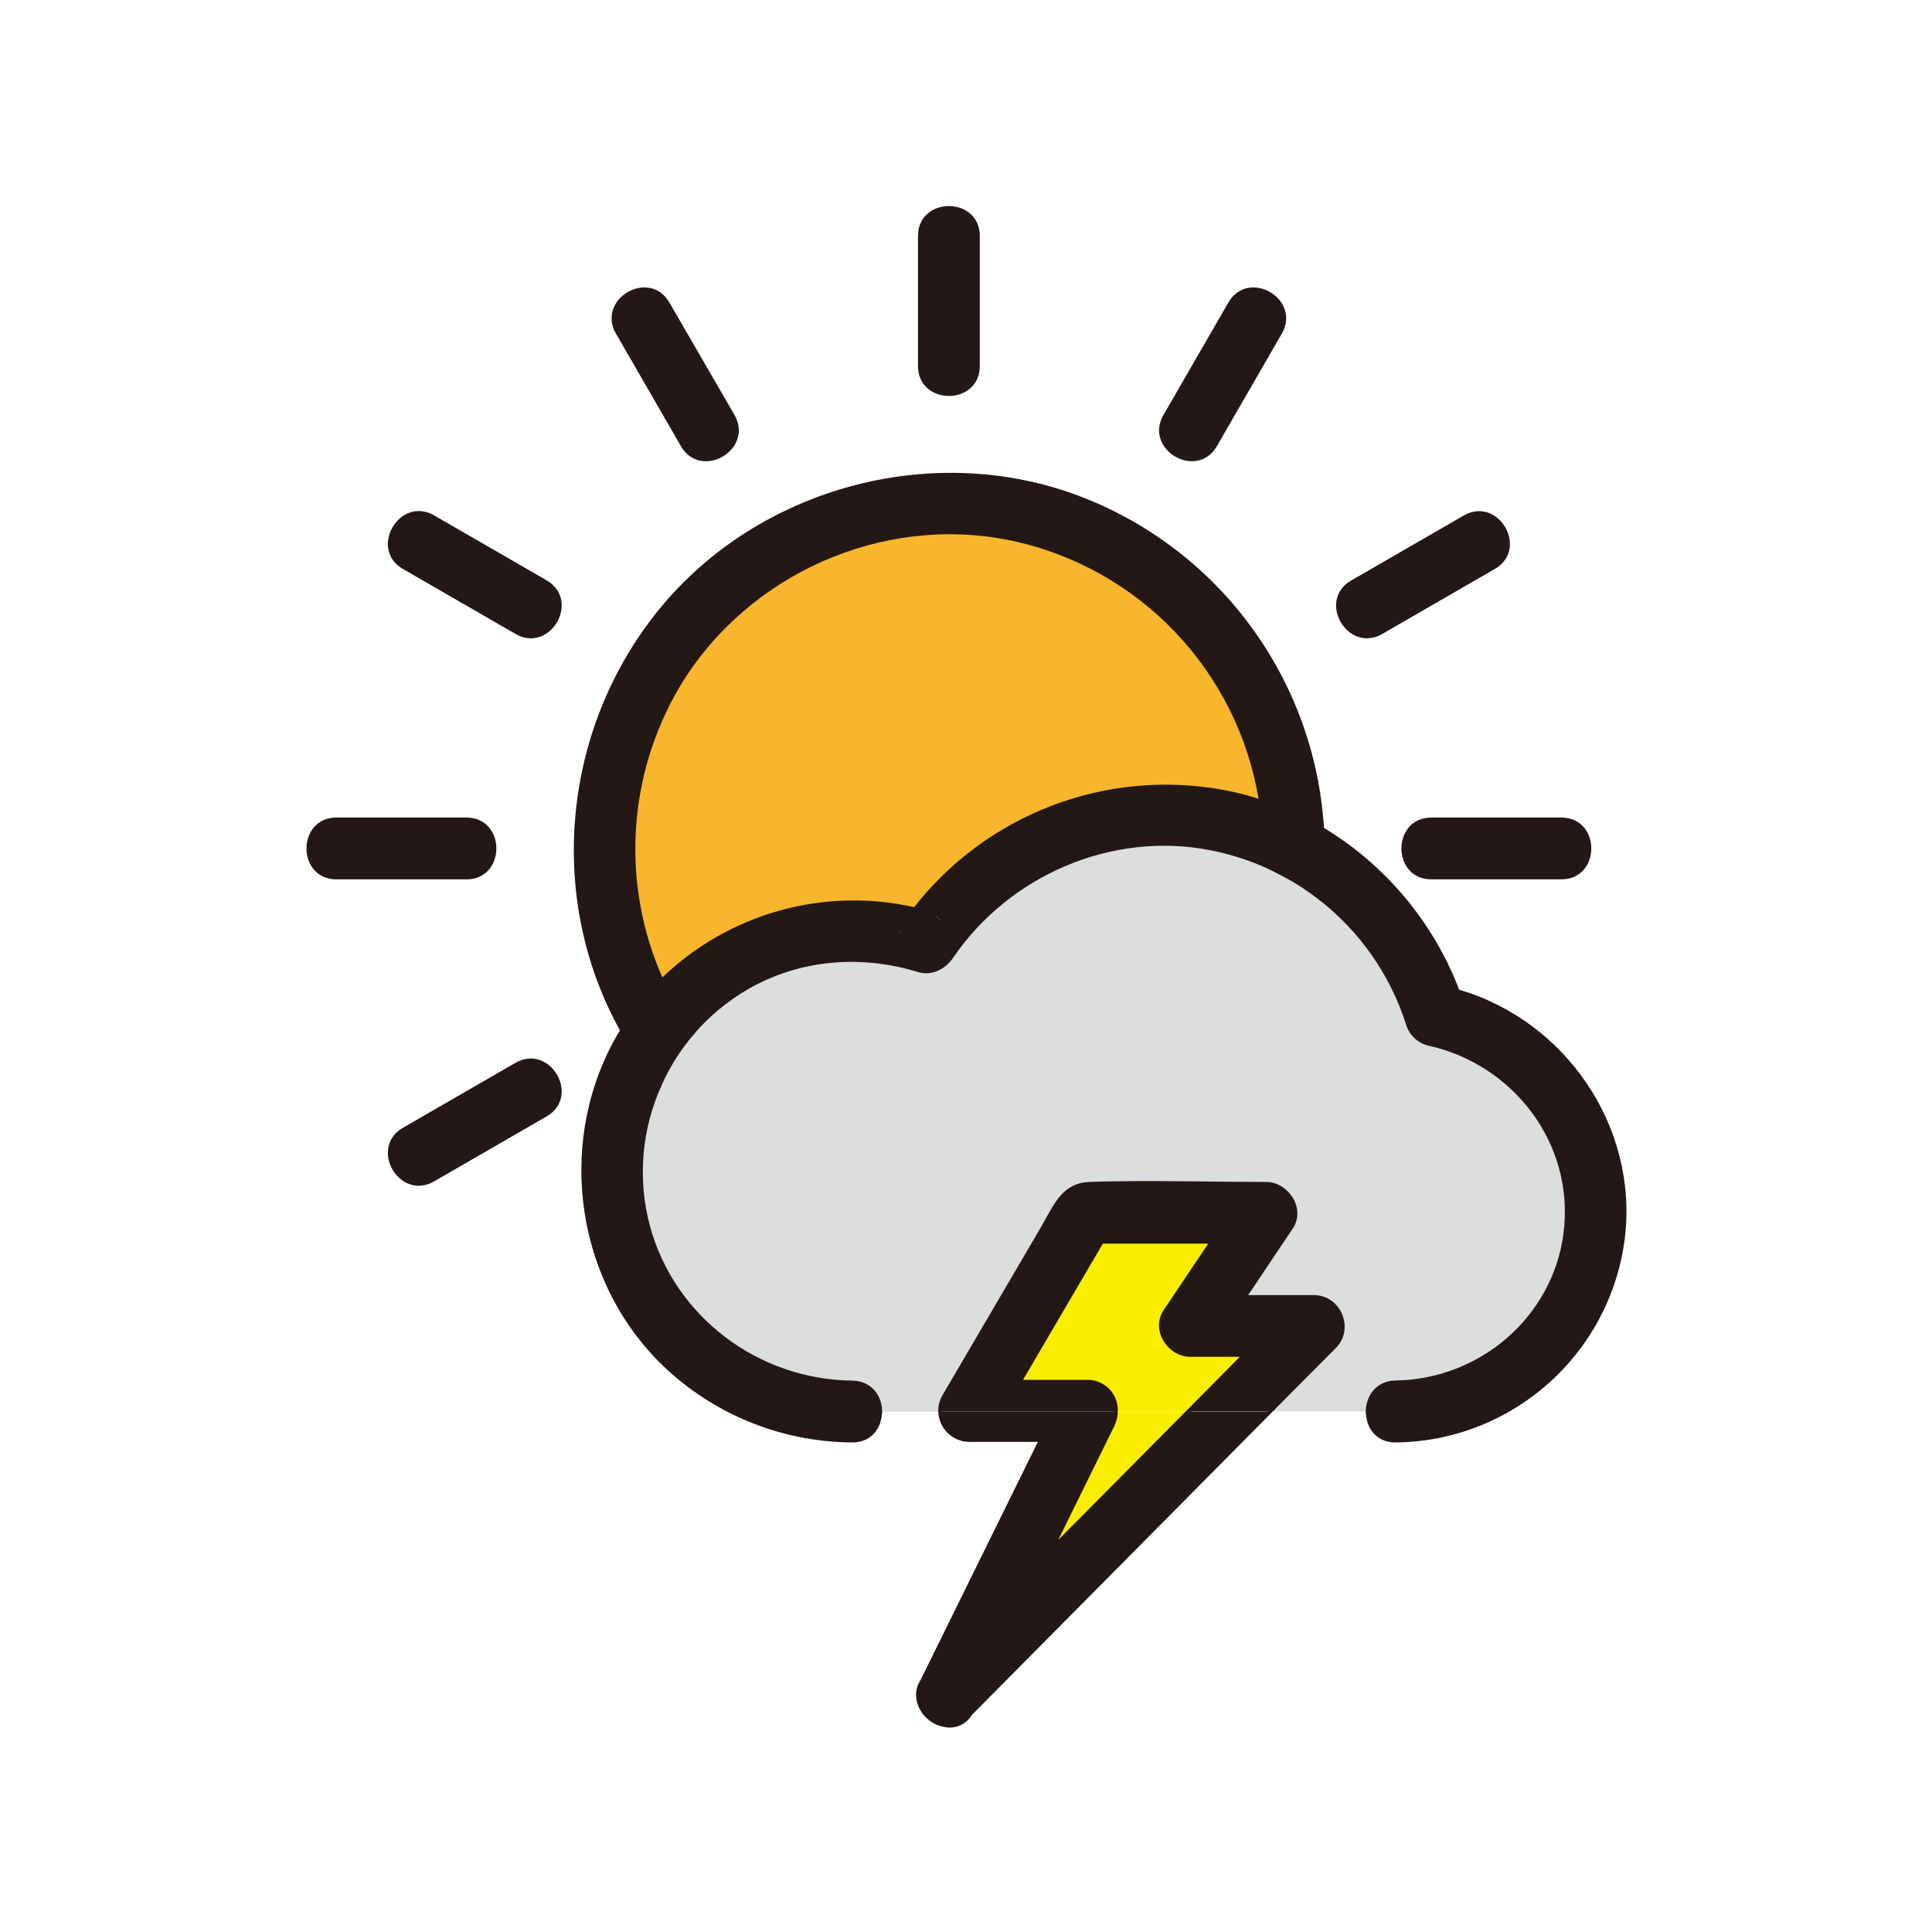
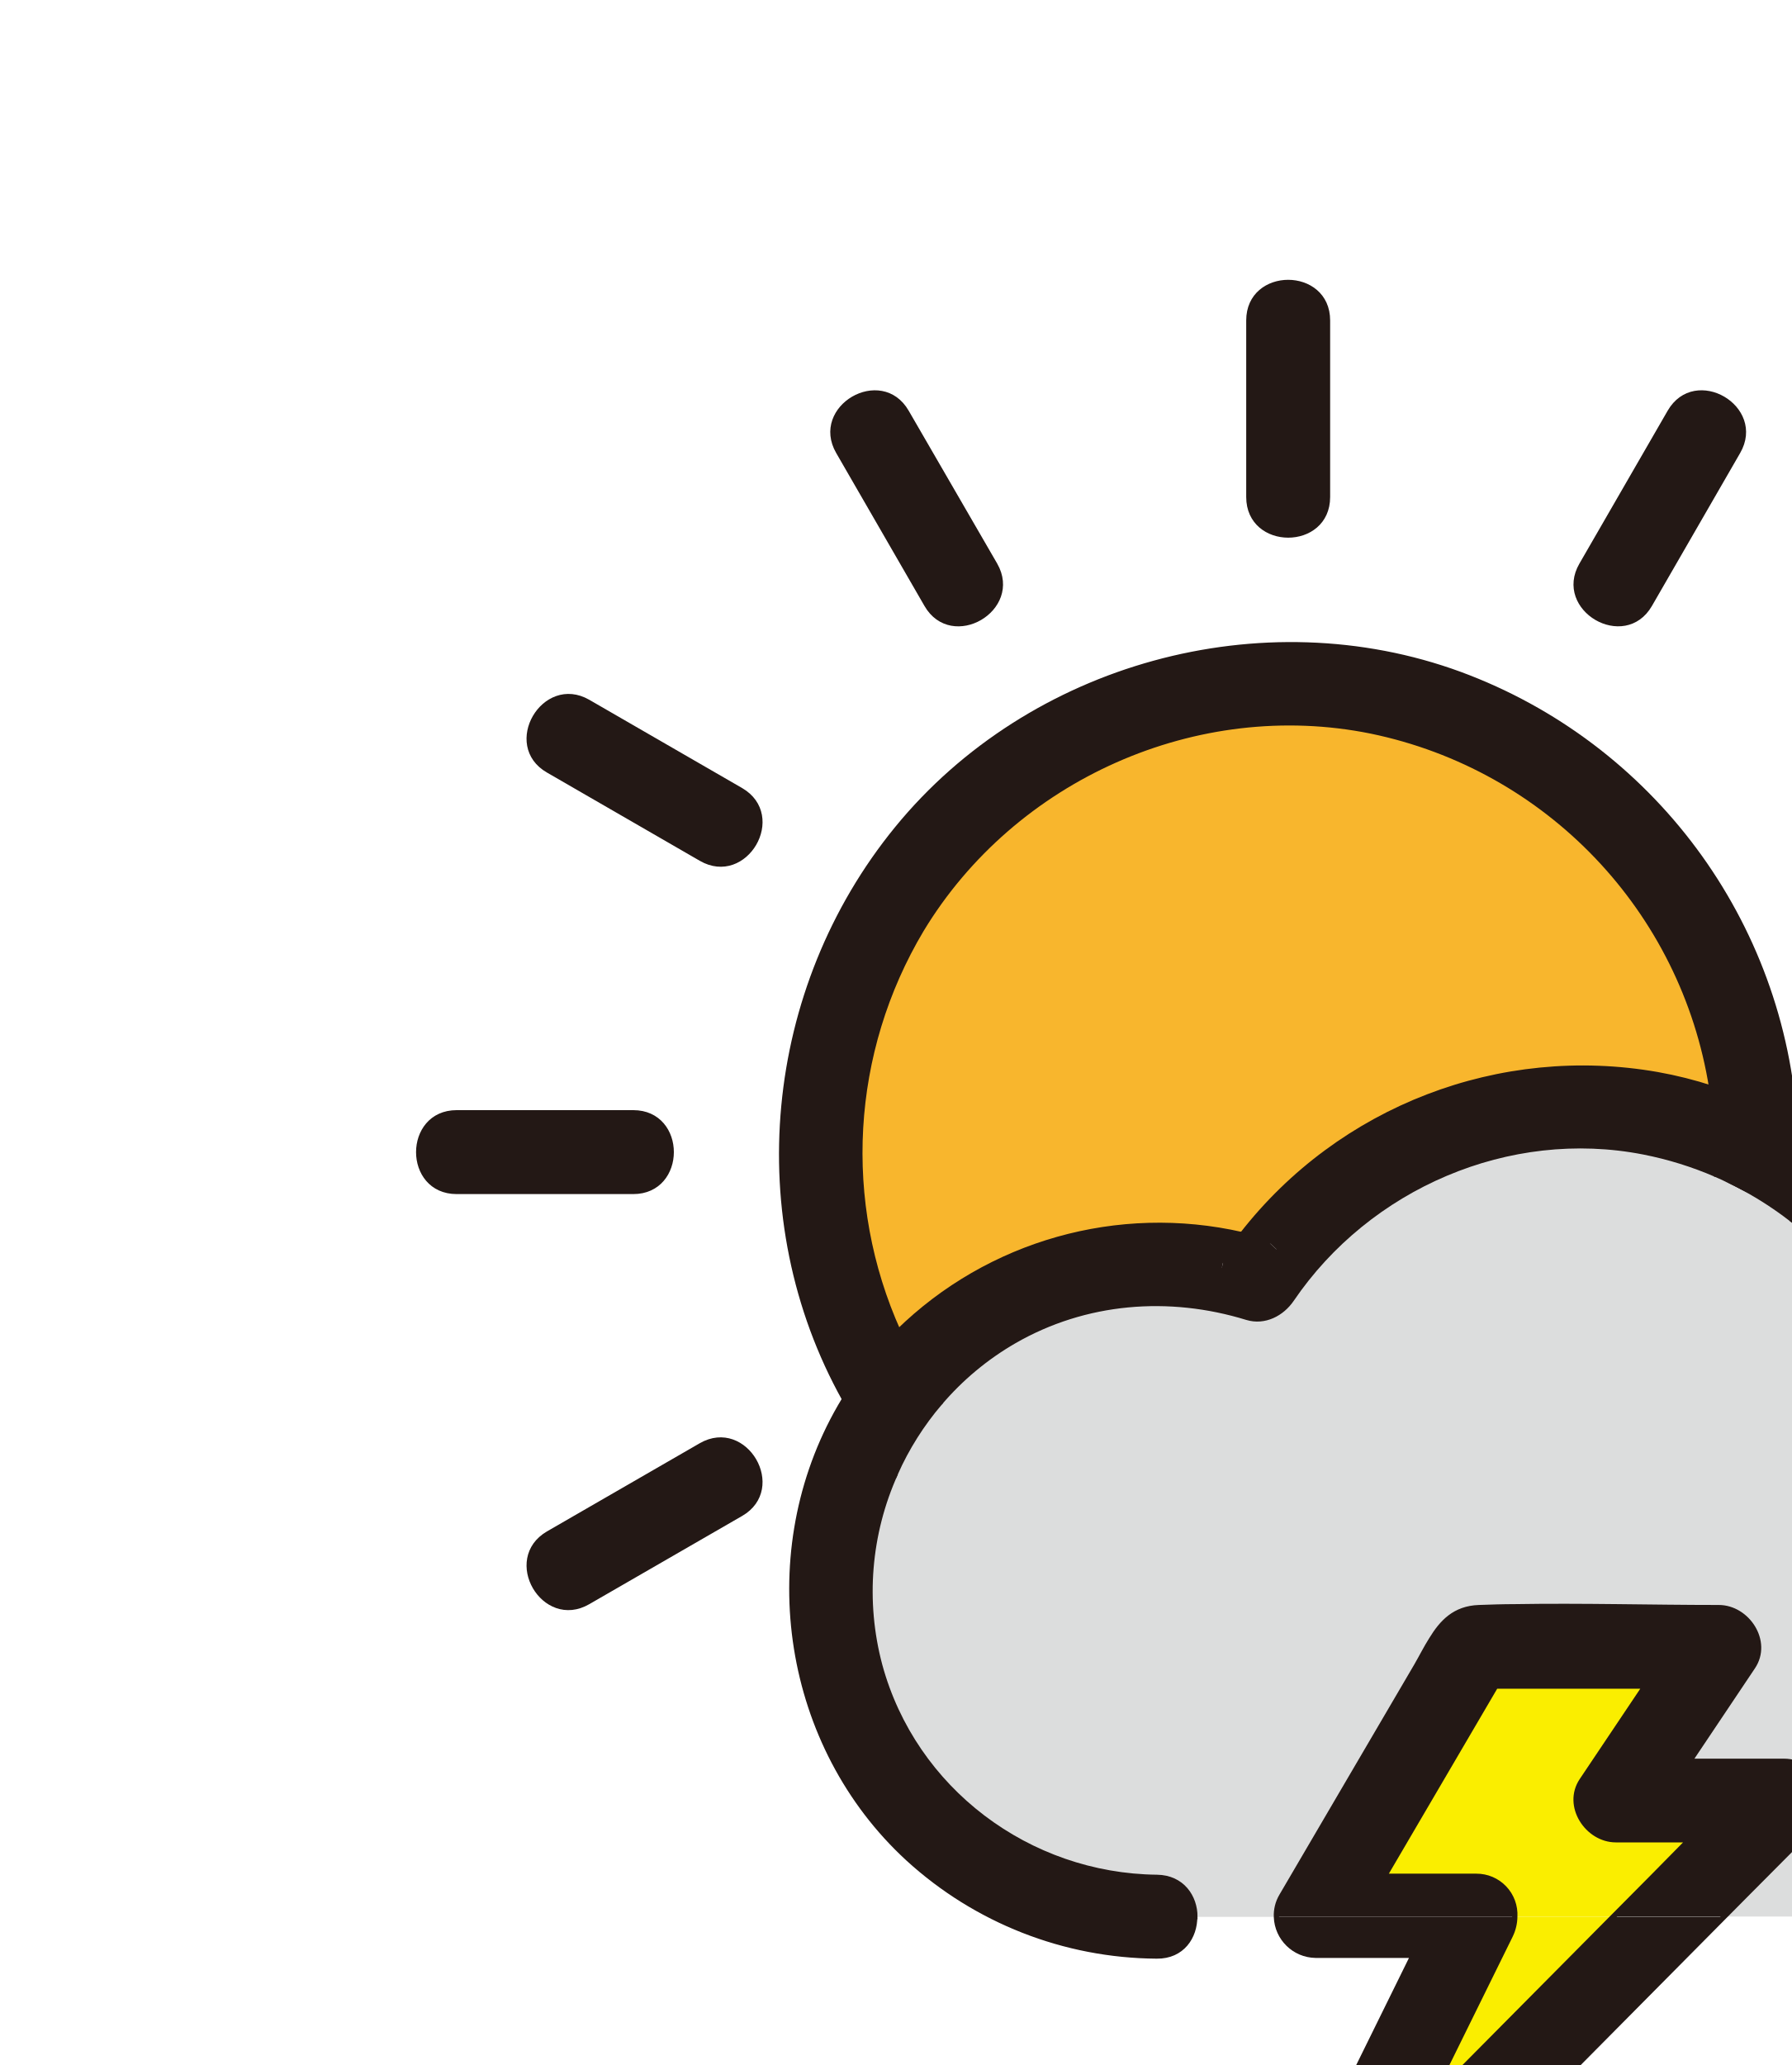
- <svg xmlns="http://www.w3.org/2000/svg" viewBox="0 0 500 500">
+ <svg xmlns="http://www.w3.org/2000/svg">
  <defs>
    <style>.cls-1{fill:#dcdddd;}.cls-2{fill:#231815;}.cls-3{fill:#f8b62d;}.cls-4{fill:#faee00;}.cls-5{fill:none;stroke:#231815;stroke-miterlimit:10;}</style>
  </defs>
  <g data-name="图层 1" id="图层_1">
    <path class="cls-1" d="M332.64,226.52a67.93,67.93,0,0,1,8.76,5.72,66.91,66.91,0,0,1,22.91,32.59,7.52,7.52,0,0,0,5.24,5.24c22.53,4.89,38.5,25.75,35.6,49-2.74,22.09-22,38.41-43.95,38.7-4.78.07-7.2,3.78-7.24,7.5H328.67l4.78-4.82,11.94-12c4.57-4.6,1.21-12.8-5.31-12.8h-18l12.06-18c3.23-4.82-1.06-11.29-6.48-11.29-12.94,0-25.94-.38-38.9-.16-2.27,0-4.55.08-6.82.16-4.63.16-7.06,2.82-9.07,6.11-1,1.58-1.86,3.31-2.84,5l-14.89,25.41-10.81,18.45a7.2,7.2,0,0,0-1,4H227.79c0-3.72-2.44-7.44-7.24-7.5-24.5-.27-46.36-16.6-52.84-40.4a54.66,54.66,0,0,1,3-36.61,55.56,55.56,0,0,1,8.47-13.42,54.19,54.19,0,0,1,14.14-11.78c13.59-7.83,29.55-9.09,44.44-4.5,3.34,1,6.62-.73,8.47-3.44,14.64-21.54,41.42-33.14,67.15-28.1a67.43,67.43,0,0,1,13.82,4.3c.87.38,1.73.77,2.57,1.19S331.69,226,332.64,226.52Z" />
    <path class="cls-2" d="M236.75,235.31A82.25,82.25,0,0,1,316,204.82a77.68,77.68,0,0,1,10.36,2.59,81.11,81.11,0,0,1,.89,8.29,73.74,73.74,0,0,0-83.52,22.76l-2-1.83C240.08,236.12,238.41,235.69,236.75,235.31Z" />
    <path class="cls-2" d="M379.06,133.85C387.44,129,395,142,386.63,146.8l-29.14,16.83c-8.39,4.84-15.93-8.13-7.58-13Z" />
    <path class="cls-2" d="M179.16,267.37a55.56,55.56,0,0,0-8.47,13.42q-2.72-3.29-5.14-6.84a62.33,62.33,0,0,1,9.31-13.13A75.29,75.29,0,0,0,179.16,267.37Z" />
    <path class="cls-2" d="M141.23,150.68c8.37,4.83.8,17.79-7.57,13L104.51,146.8c-8.36-4.83-.8-17.78,7.57-12.95Z" />
    <path class="cls-2" d="M341.57,223a7.37,7.37,0,0,0,.76-2.89c0,1.11-.06,2.22-.11,3.32Z" />
    <path class="cls-2" d="M404.08,212.08c9.67,0,9.65,15,0,15H370.43c-9.67,0-9.65-15,0-15Z" />
    <path class="cls-2" d="M120.72,212.08c9.66,0,9.65,15,0,15H87.06c-9.67,0-9.65-15,0-15Z" />
    <path class="cls-2" d="M341.4,232.24c.41-2.89.68-5.82.82-8.77a73.9,73.9,0,0,1,29.32,39.37A51.75,51.75,0,0,1,361.2,365.3H354c0-3.72,2.46-7.43,7.24-7.5,22-.29,41.21-16.61,43.95-38.7,2.9-23.28-13.07-44.14-35.6-49a7.52,7.52,0,0,1-5.24-5.24A66.91,66.91,0,0,0,341.4,232.24Z" />
    <path class="cls-2" d="M328.18,216.08c3.1-5.82,13.72-4.84,14.15,2.94,0,.18,0,.37,0,.56v.07c0,.14,0,.28,0,.42v.08a7.37,7.37,0,0,1-.76,2.89A73,73,0,0,0,328.18,216.08Z" />
    <path class="cls-2" d="M327.21,215.7l1,.38a7.48,7.48,0,0,0-.84,3.5C327.33,218.28,327.28,217,327.21,215.7Z" />
    <path class="cls-2" d="M342.33,220.07c0-.14,0-.28,0-.42C342.34,219.79,342.34,219.93,342.33,220.07Z" />
    <path class="cls-2" d="M189.62,107.67c4.84,8.38-8.13,15.93-13,7.57L159.84,86.09C155,77.71,168,70.17,172.79,78.52Z" />
    <path class="cls-2" d="M342.33,219c-.43-7.78-11.05-8.76-14.15-2.94l-1-.38a81.11,81.11,0,0,0-.89-8.29,78.41,78.41,0,0,1,15.84,7.2C342.24,216.07,342.3,217.55,342.33,219Z" />
    <path class="cls-2" d="M278.3,128.52a97.94,97.94,0,0,1,63.86,86.09,78.41,78.41,0,0,0-15.84-7.2,82.66,82.66,0,0,0-64.92-68.08c-33.28-6.75-68.22,8.91-85.76,37.86a83,83,0,0,0-4.39,76.62A68.43,68.43,0,0,0,161,266.69c-19.27-34.49-15-78.16,10-108.75C196.4,126.89,240.61,114.7,278.3,128.52Z" />
    <path class="cls-2" d="M412.95,313.55a51.77,51.77,0,0,0-41.41-50.71,73.9,73.9,0,0,0-29.32-39.37c.05-1.1.1-2.21.11-3.32v-.08c0-.14,0-.28,0-.42v-.07c0-.19,0-.38,0-.56,0-1.47-.09-2.95-.17-4.41a83.62,83.62,0,0,1,35.1,42c-1.23-.35-2.47-.68-3.73-1l5.24,5.24c-.46-1.45-1-2.88-1.51-4.29,27.43,7.88,46.27,35.15,42.73,63.9A59.9,59.9,0,0,1,361.2,372.8c-4.88.07-7.29-3.71-7.24-7.5h7.24A51.75,51.75,0,0,0,412.95,313.55Z" />
    <path class="cls-3" d="M261.4,139.33a82.66,82.66,0,0,1,64.92,68.08A77.68,77.68,0,0,0,316,204.82a82.25,82.25,0,0,0-79.21,30.49,71.07,71.07,0,0,0-65.5,18.5,83,83,0,0,1,4.39-76.62C193.18,148.24,228.12,132.58,261.4,139.33Z" />
    <path class="cls-2" d="M377.26,256.56c.54,1.41,1,2.84,1.51,4.29l-5.24-5.24C374.79,255.88,376,256.21,377.26,256.56Z" />
    <path class="cls-2" d="M328.18,216.08a73,73,0,0,1,13.39,7c-1.63,3.23-5.6,4.39-8.93,3.48-1-.52-1.91-1-2.89-1.48a7,7,0,0,1-2.41-5.46A7.48,7.48,0,0,1,328.18,216.08Z" />
    <path class="cls-2" d="M332.64,226.52c3.33.91,7.3-.25,8.93-3.48l.65.43c-.14,2.95-.41,5.88-.82,8.77A67.93,67.93,0,0,0,332.64,226.52Z" />
    <path class="cls-2" d="M327.34,219.58a7,7,0,0,0,2.41,5.46c-.84-.42-1.7-.81-2.57-1.19C327.26,222.43,327.33,221,327.34,219.58Z" />
    <path class="cls-2" d="M236.75,235.31c1.66.38,3.33.81,5,1.32l-8.47,3.45C234.37,238.44,235.54,236.85,236.75,235.31Z" />
    <path class="cls-2" d="M171.25,253.81a71.07,71.07,0,0,1,65.5-18.5c-1.21,1.54-2.38,3.13-3.49,4.77l-.42,2a62.27,62.27,0,0,0-58,18.77Q172.88,257.4,171.25,253.81Z" />
    <path class="cls-2" d="M318.35,78.52c4.83-8.36,17.79-.8,12.95,7.57l-16.82,29.15c-4.83,8.37-17.79.8-13-7.57Z" />
    <path class="cls-2" d="M162.69,269.55c.91,1.5,1.87,3,2.86,4.4a62.24,62.24,0,0,0,55,91.35h7.24c0,3.78-2.38,7.56-7.24,7.5a70.88,70.88,0,0,1-47.42-18.61c-23.29-21.42-28.82-57.14-13.66-84.79.5-.92,1-1.82,1.57-2.71C161.57,267.65,162.12,268.61,162.69,269.55Z" />
    <path class="cls-2" d="M165.55,273.95q2.43,3.56,5.14,6.84a54.66,54.66,0,0,0-3,36.61c6.48,23.8,28.34,40.13,52.84,40.4,4.8.06,7.21,3.78,7.24,7.5h-7.24a62.24,62.24,0,0,1-55-91.35Z" />
    <path class="cls-2" d="M193.3,255.59a54.19,54.19,0,0,0-14.14,11.78,75.29,75.29,0,0,1-4.3-6.55,62.27,62.27,0,0,1,58-18.77h0a60.56,60.56,0,0,1,6.89,1.8q1.86-2.79,4-5.4a73.74,73.74,0,0,1,83.52-22.76c.07,1.29.12,2.58.13,3.88s-.08,2.85-.16,4.27a67.43,67.43,0,0,0-13.82-4.3c-25.73-5-52.51,6.56-67.15,28.1-1.85,2.71-5.13,4.47-8.47,3.44C222.85,246.5,206.89,247.76,193.3,255.59Z" />
    <path class="cls-2" d="M253.07,61.07V94.73c0,9.67-15,9.65-15,0V61.07C238.07,51.41,253.07,51.42,253.07,61.07Z" />
    <path class="cls-2" d="M133.66,275.54c8.38-4.85,15.93,8.12,7.57,13l-29.15,16.82c-8.38,4.84-15.92-8.12-7.57-12.95Z" />
    <path class="cls-2" d="M171.25,253.81q1.64,3.58,3.61,7a62.33,62.33,0,0,0-9.31,13.13c-1-1.44-1.95-2.9-2.86-4.4-.57-.94-1.12-1.9-1.65-2.86A68.43,68.43,0,0,1,171.25,253.81Z" />
    <path class="cls-2" d="M241.73,236.63l2,1.83q-2.1,2.61-4,5.4a60.56,60.56,0,0,0-6.89-1.8h0l.42-2Z" />
    <path class="cls-4" d="M307.54,365.3l-35.48,35.77,15.86-32.19a8.36,8.36,0,0,0,.85-3.58Z" />
    <path class="cls-2" d="M328.67,365.3l-77.54,78.18a6.17,6.17,0,0,1-6.86,2.89c-4.79-.8-8.68-6.63-5.58-11.4l30.72-62.37H250.8a7.58,7.58,0,0,1-7.46-7.3h45.43a8.36,8.36,0,0,1-.85,3.58l-15.86,32.19,35.48-35.77Z" />
    <path class="cls-4" d="M322.08,350.64q-7.26,7.33-14.54,14.66H288.77a7.3,7.3,0,0,0-7.33-7.7H263.89l21.24-36.25h28.5l-12.07,18c-3.22,4.82,1.06,11.29,6.48,11.29Z" />
    <path class="cls-2" d="M340.08,335.64c6.52,0,9.88,8.2,5.31,12.8l-11.94,12-4.78,4.82H307.54q7.28-7.34,14.54-14.66H308c-5.42,0-9.7-6.47-6.48-11.29l12.07-18h-28.5L263.89,357.6h17.55a7.3,7.3,0,0,1,7.33,7.7H243.34a7.2,7.2,0,0,1,1-4l10.81-18.45L270,317.45c1-1.68,1.86-3.41,2.84-5,2-3.29,4.44-5.95,9.07-6.11,2.27-.08,4.55-.13,6.82-.16,13-.22,26,.16,38.9.16,5.42,0,9.71,6.47,6.48,11.29l-12.06,18Z" />
    <path class="cls-5" d="M342.16,214.61a97.94,97.94,0,0,0-63.86-86.09c-37.69-13.82-81.9-1.63-107.27,29.42-25,30.59-29.26,74.26-10,108.75" />
    <path class="cls-5" d="M171.25,253.81a83,83,0,0,1,4.39-76.62c17.54-29,52.48-44.61,85.76-37.86a82.66,82.66,0,0,1,64.92,68.08" />
    <path class="cls-5" d="M253.07,94.73V61.07c0-9.65-15-9.66-15,0V94.73C238.07,104.38,253.07,104.4,253.07,94.73Z" />
    <line class="cls-5" x1="245.57" x2="245.57" y1="61.07" y2="94.73" />
    <path class="cls-5" d="M176.67,115.24c4.82,8.36,17.79.81,13-7.57L172.79,78.52c-4.82-8.35-17.79-.81-12.95,7.57Z" />
    <line class="cls-5" x1="183.14" x2="166.32" y1="111.45" y2="82.31" />
    <path class="cls-5" d="M104.51,146.8l29.15,16.83c8.37,4.84,15.94-8.12,7.57-13l-29.15-16.83C103.71,129,96.15,142,104.51,146.8Z" />
    <line class="cls-5" x1="108.3" x2="137.44" y1="140.33" y2="157.15" />
    <path class="cls-5" d="M120.72,227.08c9.65,0,9.66-15,0-15H87.06c-9.65,0-9.67,15,0,15Z" />
    <line class="cls-5" x1="87.06" x2="120.72" y1="219.58" y2="219.58" />
    <path class="cls-5" d="M112.08,305.31l29.15-16.82c8.36-4.83.81-17.8-7.57-13l-29.15,16.82C96.16,297.19,103.7,310.15,112.08,305.31Z" />
    <line class="cls-5" x1="108.3" x2="137.44" y1="298.84" y2="282.01" />
    <path class="cls-5" d="M370.43,227.08h33.65c9.65,0,9.67-15,0-15H370.43C360.78,212.08,360.76,227.08,370.43,227.08Z" />
    <line class="cls-5" x1="404.08" x2="370.43" y1="219.58" y2="219.58" />
    <path class="cls-5" d="M357.49,163.63l29.14-16.83c8.36-4.82.81-17.79-7.57-12.95l-29.15,16.83C341.56,155.5,349.1,168.47,357.49,163.63Z" />
    <line class="cls-5" x1="353.7" x2="382.85" y1="157.15" y2="140.33" />
    <path class="cls-5" d="M314.48,115.24,331.3,86.09c4.84-8.37-8.12-15.93-12.95-7.57l-16.83,29.15C296.69,116,309.65,123.61,314.48,115.24Z" />
    <line class="cls-5" x1="308" x2="324.83" y1="111.45" y2="82.31" />
    <path class="cls-5" d="M161,266.69c-.54.89-1.07,1.79-1.57,2.71-15.16,27.65-9.63,63.37,13.66,84.79a70.88,70.88,0,0,0,47.42,18.61c4.86.06,7.27-3.72,7.24-7.5" />
    <path class="cls-5" d="M236.75,235.31a71.07,71.07,0,0,0-65.5,18.5" />
    <path class="cls-5" d="M326.32,207.41A77.68,77.68,0,0,0,316,204.82a82.25,82.25,0,0,0-79.21,30.49" />
    <path class="cls-5" d="M354,365.3c-.05,3.79,2.36,7.57,7.24,7.5A59.9,59.9,0,0,0,420,320.46c3.54-28.75-15.3-56-42.73-63.9" />
    <path class="cls-5" d="M377.26,256.56a83.62,83.62,0,0,0-35.1-42" />
    <path class="cls-5" d="M377.26,256.56c.54,1.41,1,2.84,1.51,4.29l-5.24-5.24C374.79,255.88,376,256.21,377.26,256.56Z" />
    <path class="cls-5" d="M241.73,236.63c-1.65-.51-3.32-.94-5-1.32-1.21,1.54-2.38,3.13-3.49,4.77Z" />
    <path class="cls-5" d="M342.33,219c0-1.47-.09-2.95-.17-4.41a78.41,78.41,0,0,0-15.84-7.2,81.11,81.11,0,0,1,.89,8.29" />
    <path class="cls-5" d="M328.18,216.08c3.1-5.82,13.72-4.84,14.15,2.94" />
    <path class="cls-5" d="M174.86,260.82q-2-3.42-3.61-7A68.43,68.43,0,0,0,161,266.69c.53,1,1.08,1.92,1.65,2.86.91,1.5,1.87,3,2.86,4.4" />
    <path class="cls-5" d="M342.33,220.15a7.37,7.37,0,0,1-.76,2.89" />
    <path class="cls-5" d="M342.33,219c0,.18,0,.37,0,.56v.07c0,.14,0,.28,0,.42" />
    <path class="cls-5" d="M342.33,220.07c0-.14,0-.28,0-.42" />
    <path class="cls-5" d="M342.33,220.07v.08" />
    <path class="cls-5" d="M342.22,223.47c.05-1.1.1-2.21.11-3.32" />
    <path class="cls-5" d="M341.4,232.24a66.91,66.91,0,0,1,22.91,32.59,7.52,7.52,0,0,0,5.24,5.24c22.53,4.89,38.5,25.75,35.6,49-2.74,22.09-22,38.41-43.95,38.7-4.78.07-7.2,3.78-7.24,7.5h7.24a51.75,51.75,0,0,0,10.34-102.46,73.9,73.9,0,0,0-29.32-39.37" />
    <path class="cls-5" d="M327.21,215.7a73.74,73.74,0,0,0-83.52,22.76q-2.1,2.61-4,5.4a60.56,60.56,0,0,0-6.89-1.8h0a62.27,62.27,0,0,0-58,18.77" />
    <path class="cls-5" d="M179.16,267.37a54.19,54.19,0,0,1,14.14-11.78c13.59-7.83,29.55-9.09,44.44-4.5,3.34,1,6.62-.73,8.47-3.44,14.64-21.54,41.42-33.14,67.15-28.1a67.43,67.43,0,0,1,13.82,4.3" />
    <path class="cls-5" d="M165.55,273.95a62.24,62.24,0,0,0,55,91.35h7.24c0-3.72-2.44-7.44-7.24-7.5-24.5-.27-46.36-16.6-52.84-40.4a54.66,54.66,0,0,1,3-36.61" />
    <path class="cls-5" d="M341.57,223a73,73,0,0,0-13.39-7" />
    <path class="cls-5" d="M329.75,225c1,.47,1.94,1,2.89,1.48" />
    <path class="cls-5" d="M174.86,260.82a62.33,62.33,0,0,0-9.31,13.13q2.43,3.56,5.14,6.84a55.56,55.56,0,0,1,8.47-13.42A75.29,75.29,0,0,1,174.86,260.82Z" />
    <path class="cls-5" d="M328.18,216.08l-1-.38c.07,1.29.12,2.58.13,3.88A7.48,7.48,0,0,1,328.18,216.08Z" />
    <path class="cls-5" d="M327.34,219.58c0,1.43-.08,2.85-.16,4.27.87.38,1.73.77,2.57,1.19A7,7,0,0,1,327.34,219.58Z" />
    <path class="cls-5" d="M332.64,226.52a67.93,67.93,0,0,1,8.76,5.72c.41-2.89.68-5.82.82-8.77l-.65-.43C339.94,226.27,336,227.43,332.64,226.52Z" />
    <path class="cls-5" d="M328.67,365.3l4.78-4.82,11.94-12c4.57-4.6,1.21-12.8-5.31-12.8h-18l12.06-18c3.23-4.82-1.06-11.29-6.48-11.29-12.94,0-25.94-.38-38.9-.16-2.27,0-4.55.08-6.82.16-4.63.16-7.06,2.82-9.07,6.11-1,1.58-1.86,3.31-2.84,5l-14.89,25.41-10.81,18.45a7.2,7.2,0,0,0-1,4,7.58,7.58,0,0,0,7.46,7.3h18.61L238.69,435c-3.1,4.77.79,10.6,5.58,11.4a6.17,6.17,0,0,0,6.86-2.89Z" />
    <path class="cls-5" d="M307.54,365.3l-35.48,35.77,15.86-32.19a8.36,8.36,0,0,0,.85-3.58,7.3,7.3,0,0,0-7.33-7.7H263.89l21.24-36.25h28.5l-12.07,18c-3.22,4.82,1.06,11.29,6.48,11.29h14Q314.82,358,307.54,365.3Z" />
  </g>
</svg>
